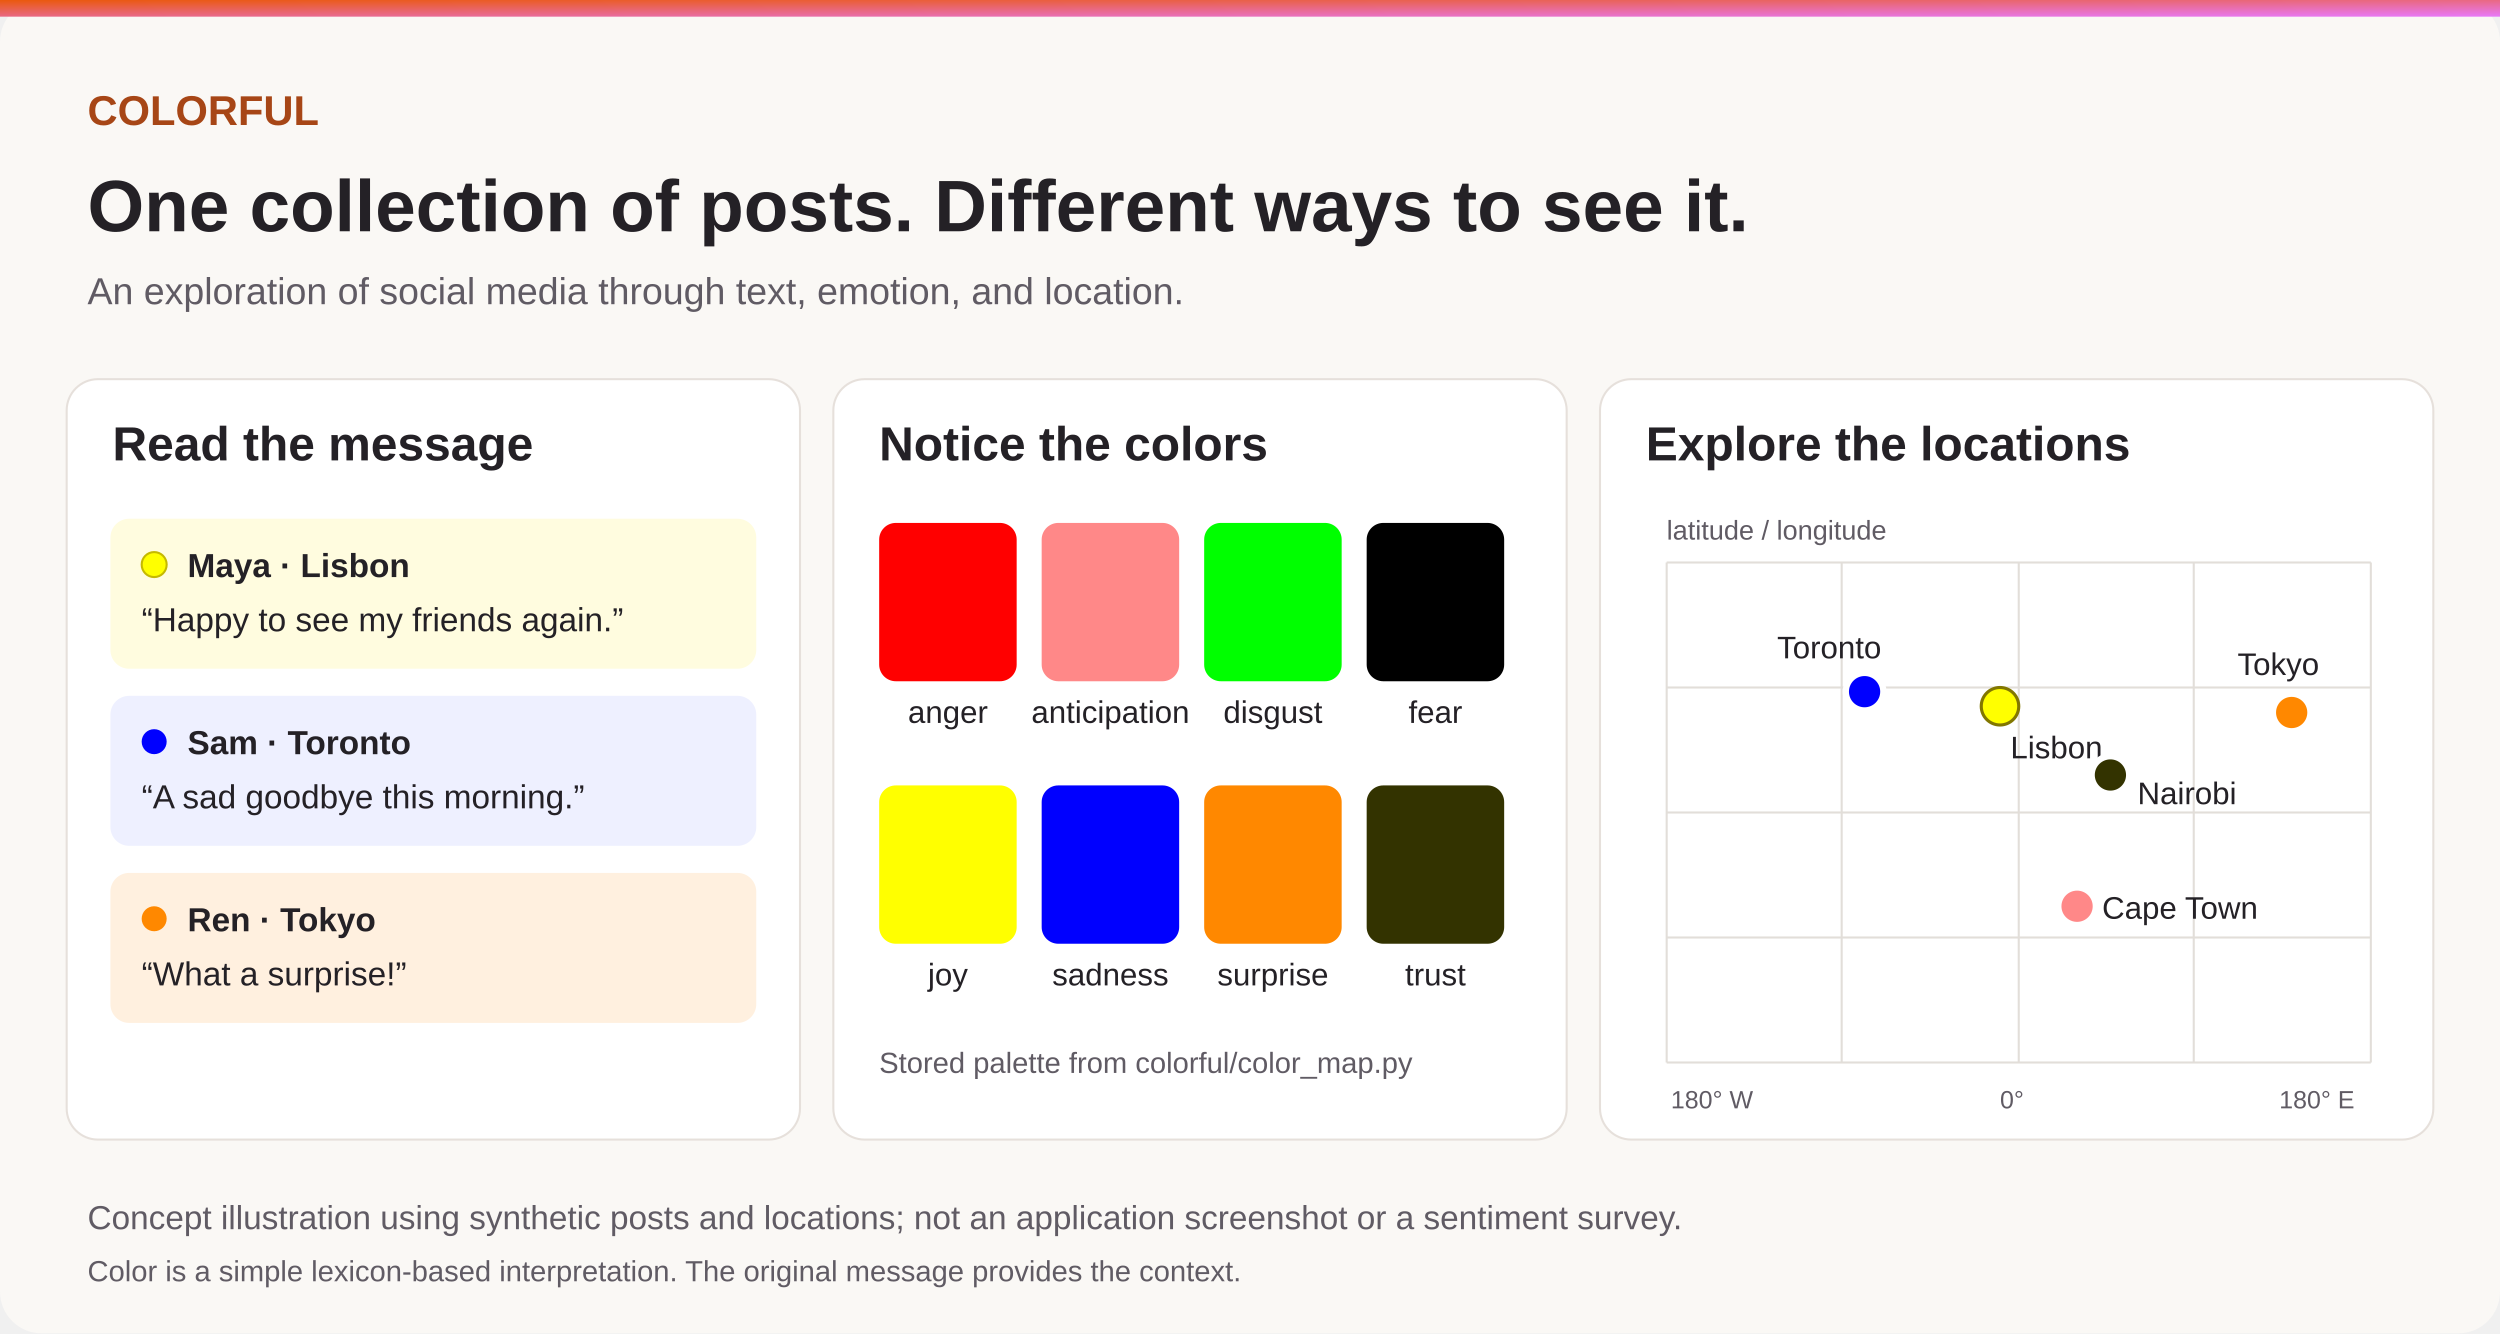
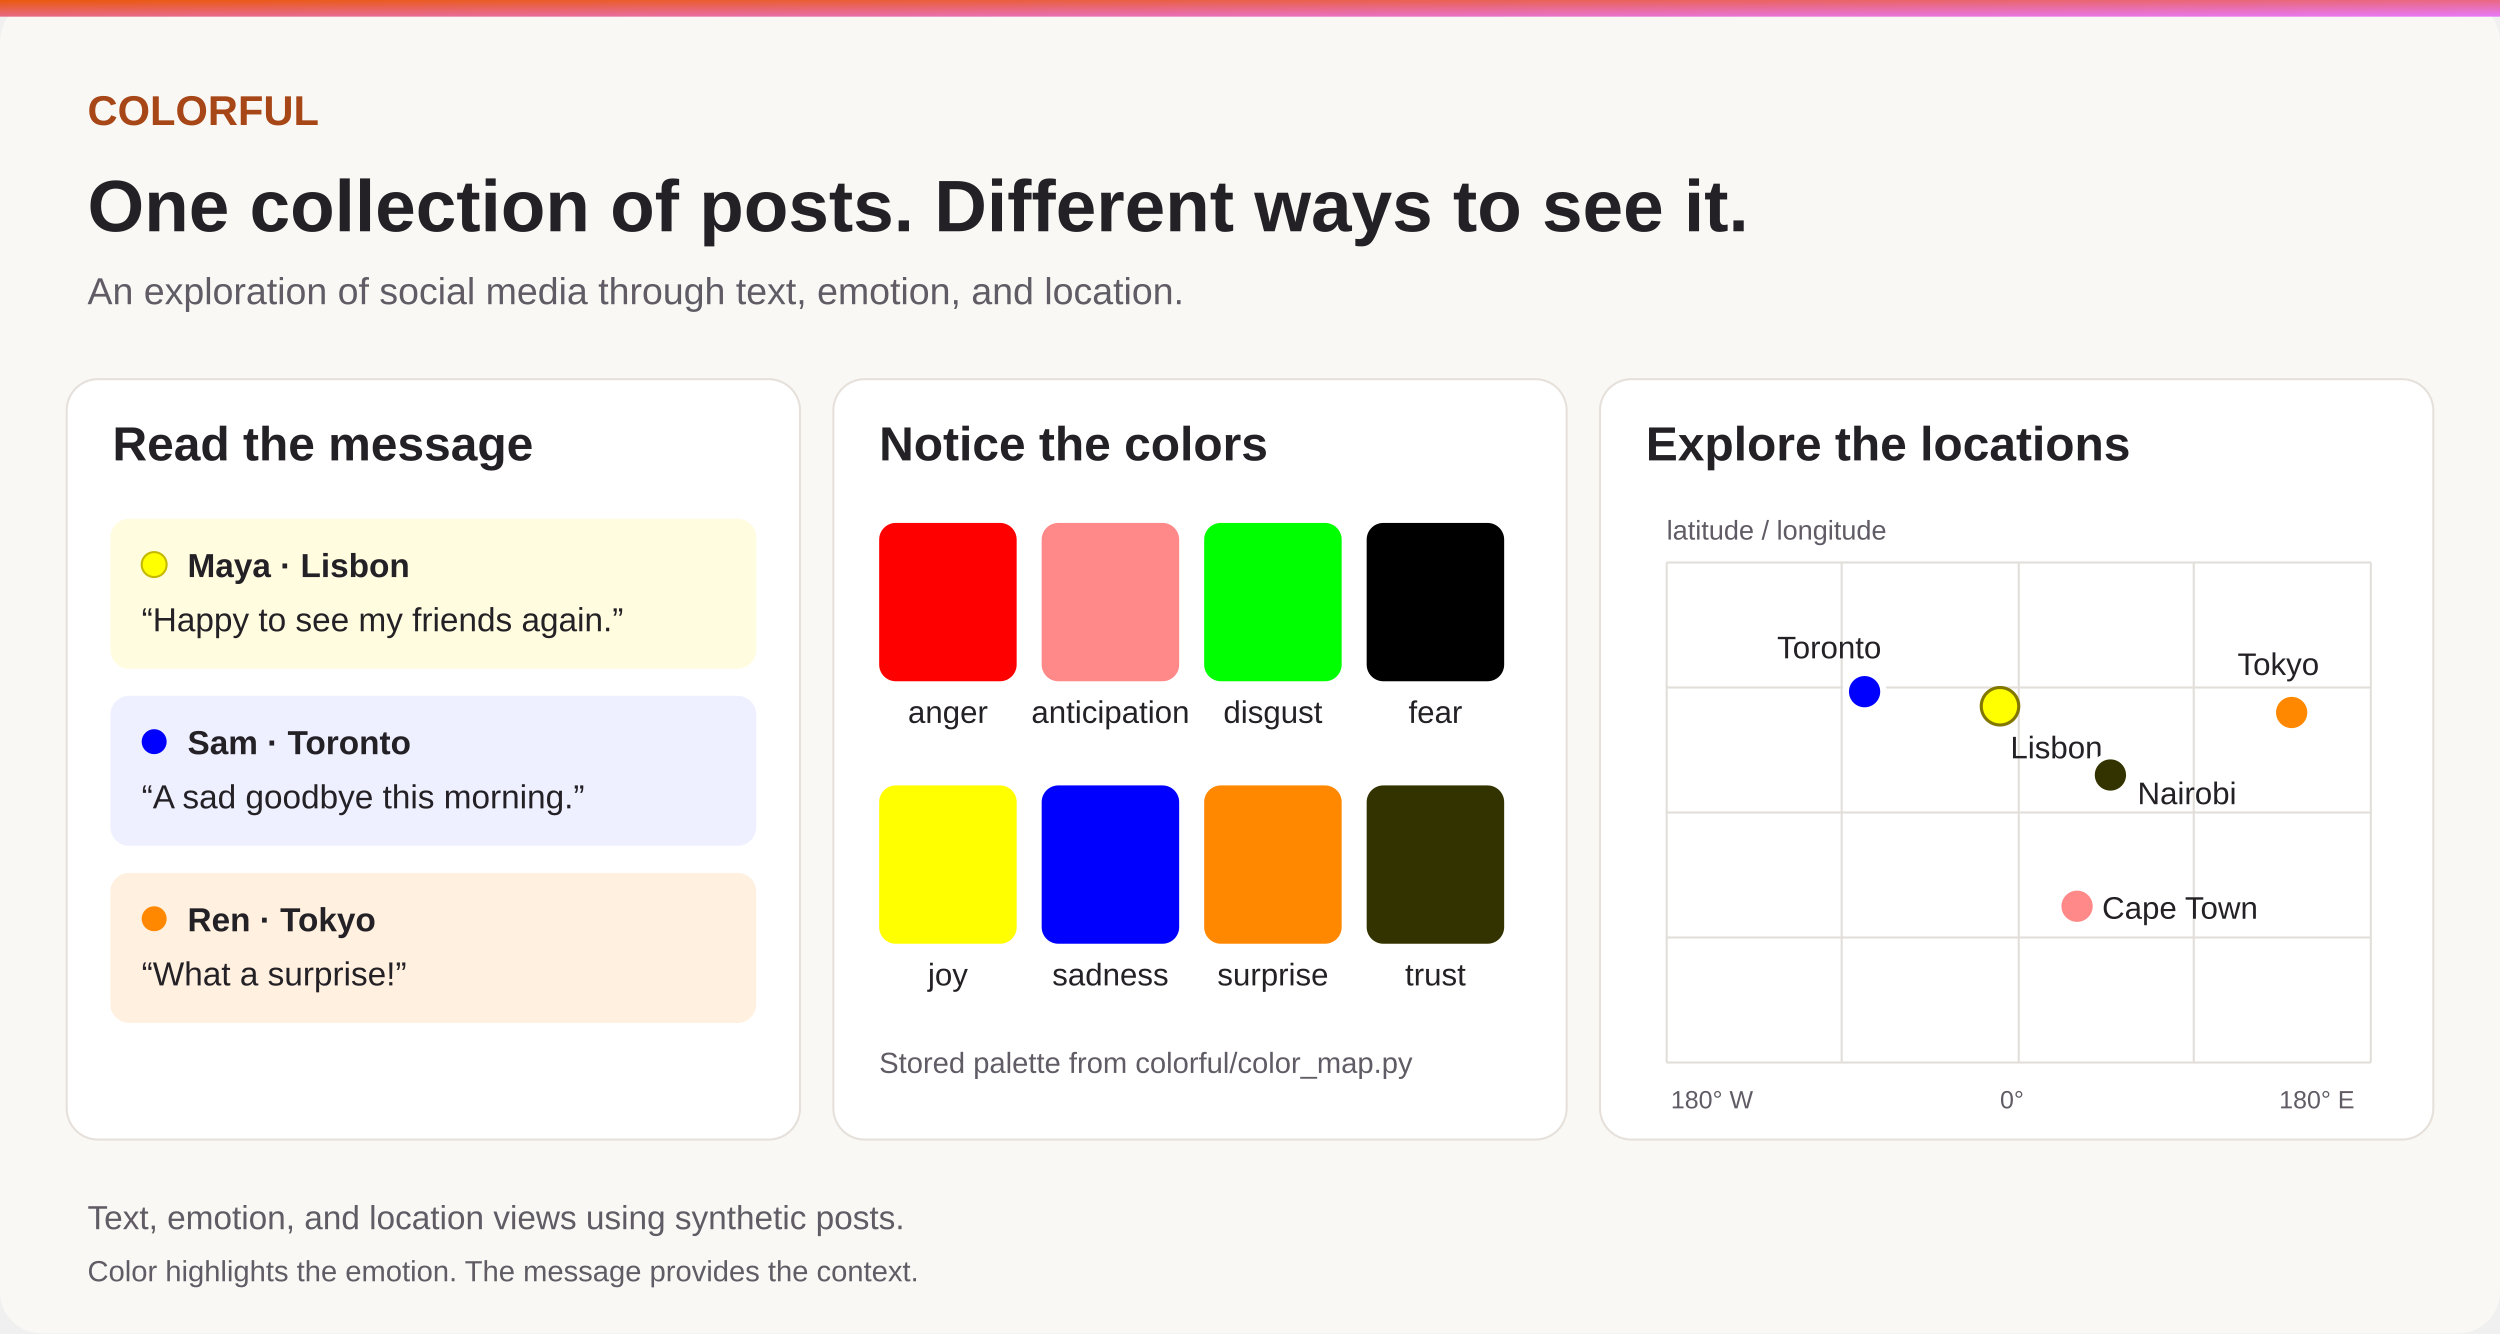
<svg xmlns="http://www.w3.org/2000/svg" width="1200" height="640" viewBox="0 0 1200 640" role="img" aria-labelledby="title desc">
  <defs>
    <linearGradient id="accent" x1="0" y1="0" x2="1" y2="1">
      <stop stop-color="#ea580c" />
      <stop offset="1" stop-color="#e879f9" />
    </linearGradient>
  </defs>
  <rect width="1200" height="640" rx="20" fill="#faf8f5" />
  <rect width="1200" height="8" fill="url(#accent)" />
  <g font-family="Arial, Helvetica, sans-serif" fill="#242126">
    <text x="42" y="60" font-size="20" font-weight="700" fill="#a74616">COLORFUL</text>
    <text x="42" y="111" font-size="35" font-weight="700">One collection of posts. Different ways to see it.</text>
    <text x="42" y="146" font-size="18" fill="#605b64">An exploration of social media through text, emotion, and location.</text>
    <rect x="32" y="182" width="352" height="365" rx="15" fill="#fff" stroke="#e6e0db" />
    <rect x="400" y="182" width="352" height="365" rx="15" fill="#fff" stroke="#e6e0db" />
    <rect x="768" y="182" width="400" height="365" rx="15" fill="#fff" stroke="#e6e0db" />
    <text x="54" y="221" font-size="23" font-weight="700">Read the message</text>
    <text x="422" y="221" font-size="23" font-weight="700">Notice the colors</text>
    <text x="790" y="221" font-size="23" font-weight="700">Explore the locations</text>
    <g font-size="16">
      <rect x="53" y="249" width="310" height="72" rx="9" fill="#fffcdf" />
      <circle cx="74" cy="271" r="6" fill="#ffff00" stroke="#c5b900" />
      <text x="90" y="277" font-weight="700">Maya · Lisbon</text>
      <text x="68" y="303">“Happy to see my friends again.”</text>
      <rect x="53" y="334" width="310" height="72" rx="9" fill="#eef0ff" />
      <circle cx="74" cy="356" r="6" fill="#0000ff" />
      <text x="90" y="362" font-weight="700">Sam · Toronto</text>
      <text x="68" y="388">“A sad goodbye this morning.”</text>
      <rect x="53" y="419" width="310" height="72" rx="9" fill="#fff0df" />
      <circle cx="74" cy="441" r="6" fill="#ff8800" />
      <text x="90" y="447" font-weight="700">Ren · Tokyo</text>
      <text x="68" y="473">“What a surprise!”</text>
    </g>
    <g font-size="15" text-anchor="middle">
      <rect x="422" y="251" width="66" height="76" rx="8" fill="#ff0000" />
      <text x="455" y="347">anger</text>
      <rect x="500" y="251" width="66" height="76" rx="8" fill="#ff8888" />
      <text x="533" y="347">anticipation</text>
      <rect x="578" y="251" width="66" height="76" rx="8" fill="#00ff00" />
      <text x="611" y="347">disgust</text>
      <rect x="656" y="251" width="66" height="76" rx="8" fill="#000000" />
      <text x="689" y="347">fear</text>
      <rect x="422" y="377" width="66" height="76" rx="8" fill="#ffff00" />
      <text x="455" y="473">joy</text>
      <rect x="500" y="377" width="66" height="76" rx="8" fill="#0000ff" />
      <text x="533" y="473">sadness</text>
      <rect x="578" y="377" width="66" height="76" rx="8" fill="#ff8800" />
      <text x="611" y="473">surprise</text>
      <rect x="656" y="377" width="66" height="76" rx="8" fill="#333300" />
      <text x="689" y="473">trust</text>
    </g>
    <text x="422" y="515" font-size="14" fill="#605b64">Stored palette from colorful/color_map.py</text>
    <g stroke="#e2ded9" stroke-width="1">
      <path d="M800 270H1138M800 330H1138M800 390H1138M800 450H1138M800 510H1138" />
      <path d="M800 270V510M884 270V510M969 270V510M1053 270V510M1138 270V510" />
    </g>
    <text x="800" y="259" font-size="13" fill="#605b64">latitude / longitude</text>
    <text x="802" y="532" font-size="12" fill="#605b64">180° W</text>
    <text x="960" y="532" font-size="12" fill="#605b64">0°</text>
    <text x="1094" y="532" font-size="12" fill="#605b64">180° E</text>
    <circle cx="895" cy="332" r="9" fill="#0000ff" stroke="#fff" stroke-width="3" />
    <text x="853" y="316" font-size="15">Toronto</text>
    <circle cx="960" cy="339" r="9" fill="#ffff00" stroke="#827700" stroke-width="1.5" />
    <text x="965" y="364" font-size="15">Lisbon</text>
    <circle cx="1100" cy="342" r="9" fill="#ff8800" stroke="#fff" stroke-width="3" />
    <text x="1074" y="324" font-size="15">Tokyo</text>
    <circle cx="997" cy="435" r="9" fill="#ff8888" stroke="#fff" stroke-width="3" />
    <text x="1009" y="441" font-size="15">Cape Town</text>
    <circle cx="1013" cy="372" r="9" fill="#333300" stroke="#fff" stroke-width="3" />
    <text x="1026" y="386" font-size="15">Nairobi</text>
-     <text x="42" y="590" font-size="16" fill="#605b64">Concept illustration using synthetic posts and locations; not an application screenshot or a sentiment survey.</text>
-     <text x="42" y="615" font-size="14" fill="#605b64">Color is a simple lexicon-based interpretation. The original message provides the context.</text>
+     <text x="42" y="590" font-size="16" fill="#605b64">Text, emotion, and location views using synthetic posts.</text>
+     <text x="42" y="615" font-size="14" fill="#605b64">Color highlights the emotion. The message provides the context.</text>
  </g>
</svg>
